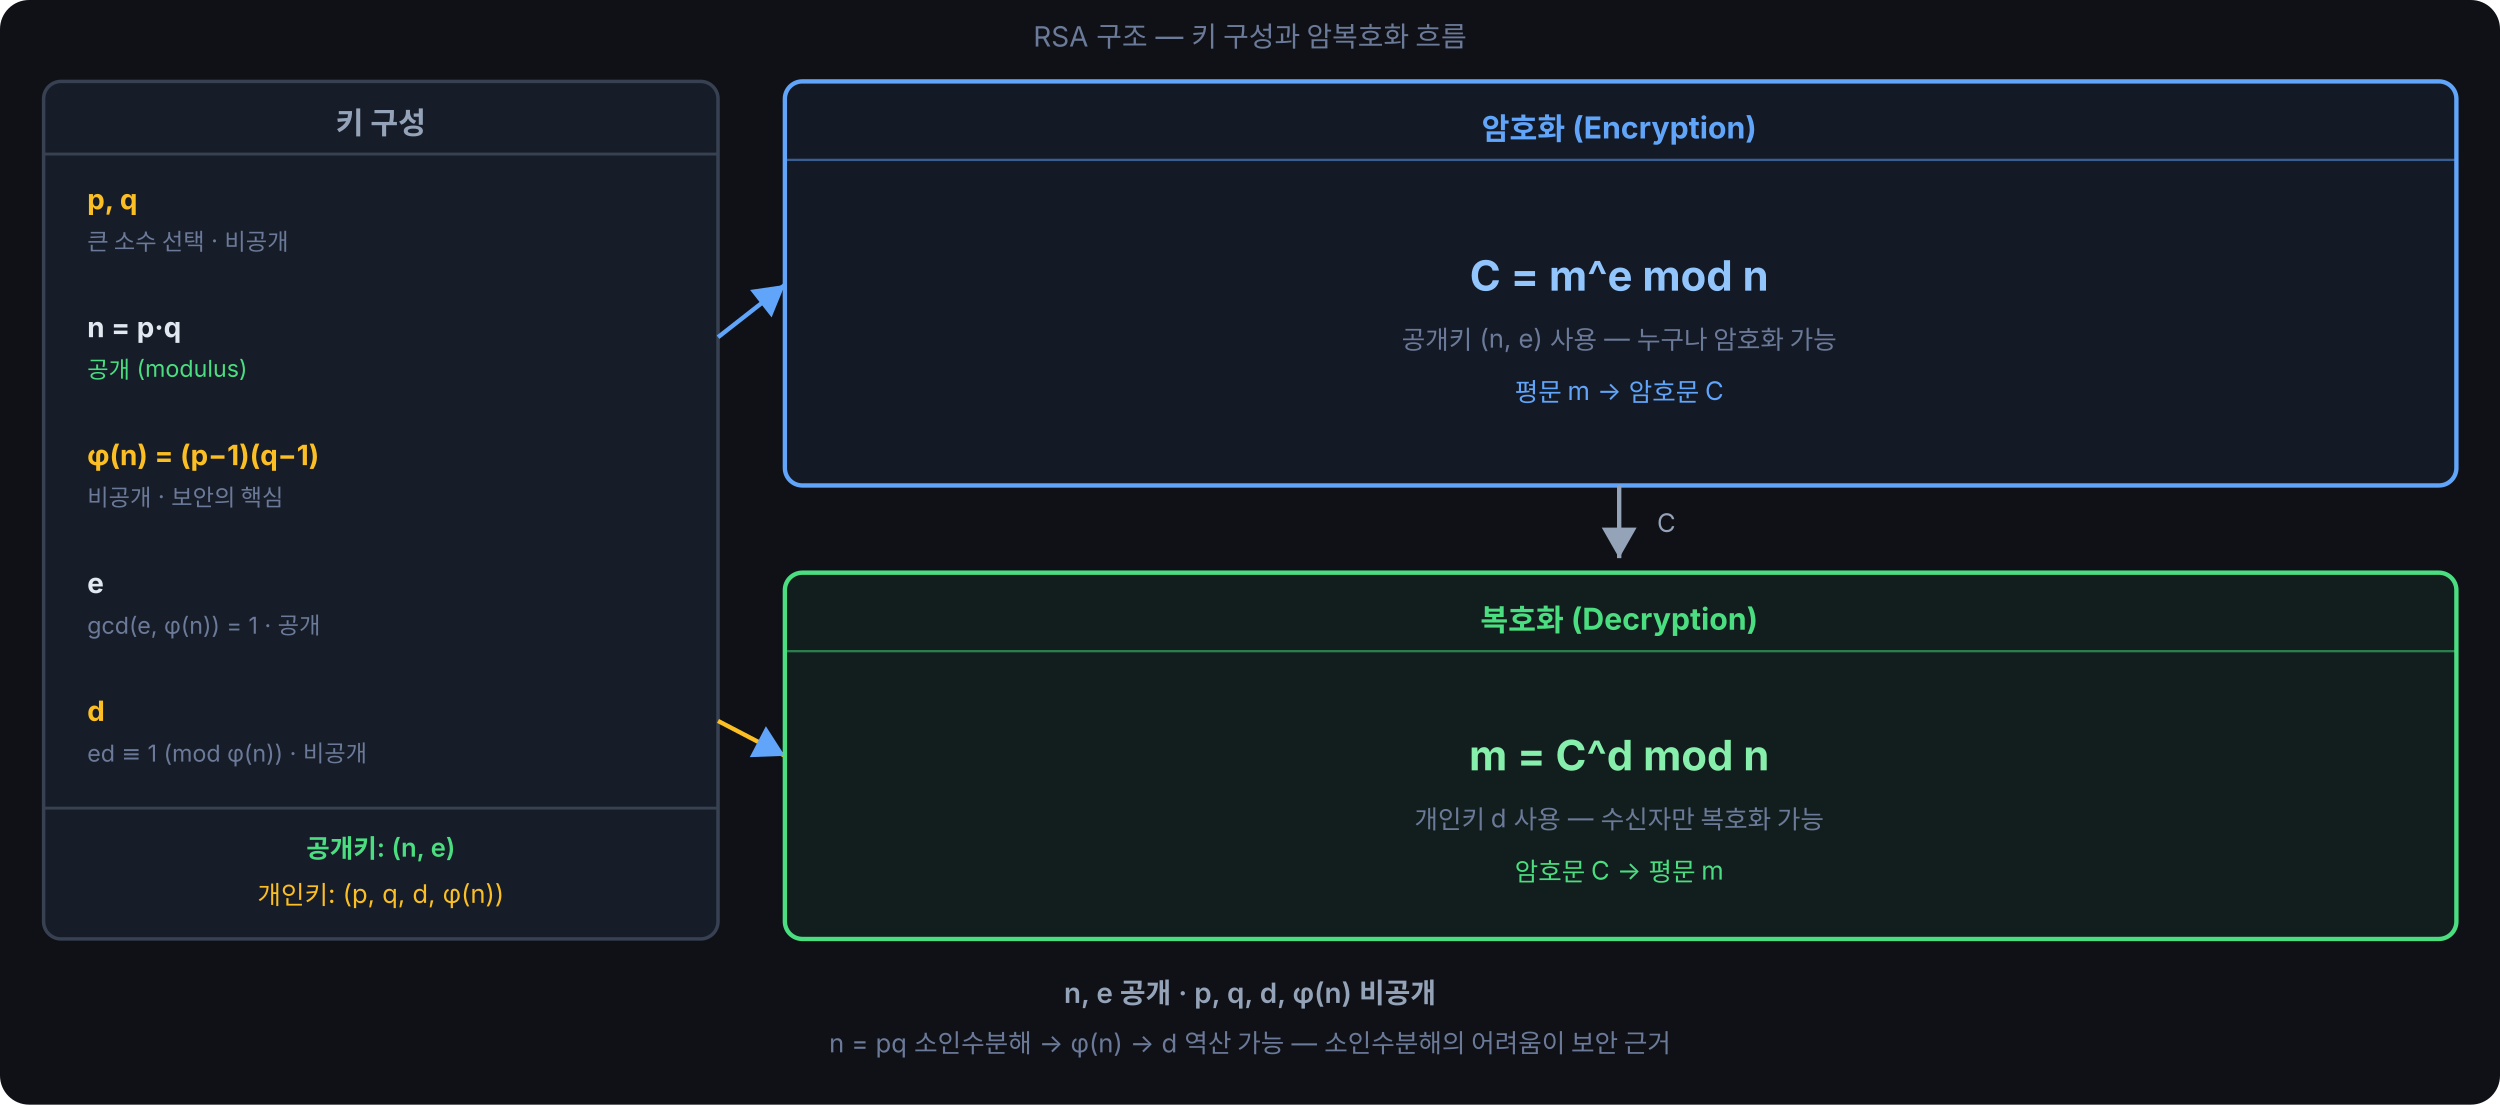
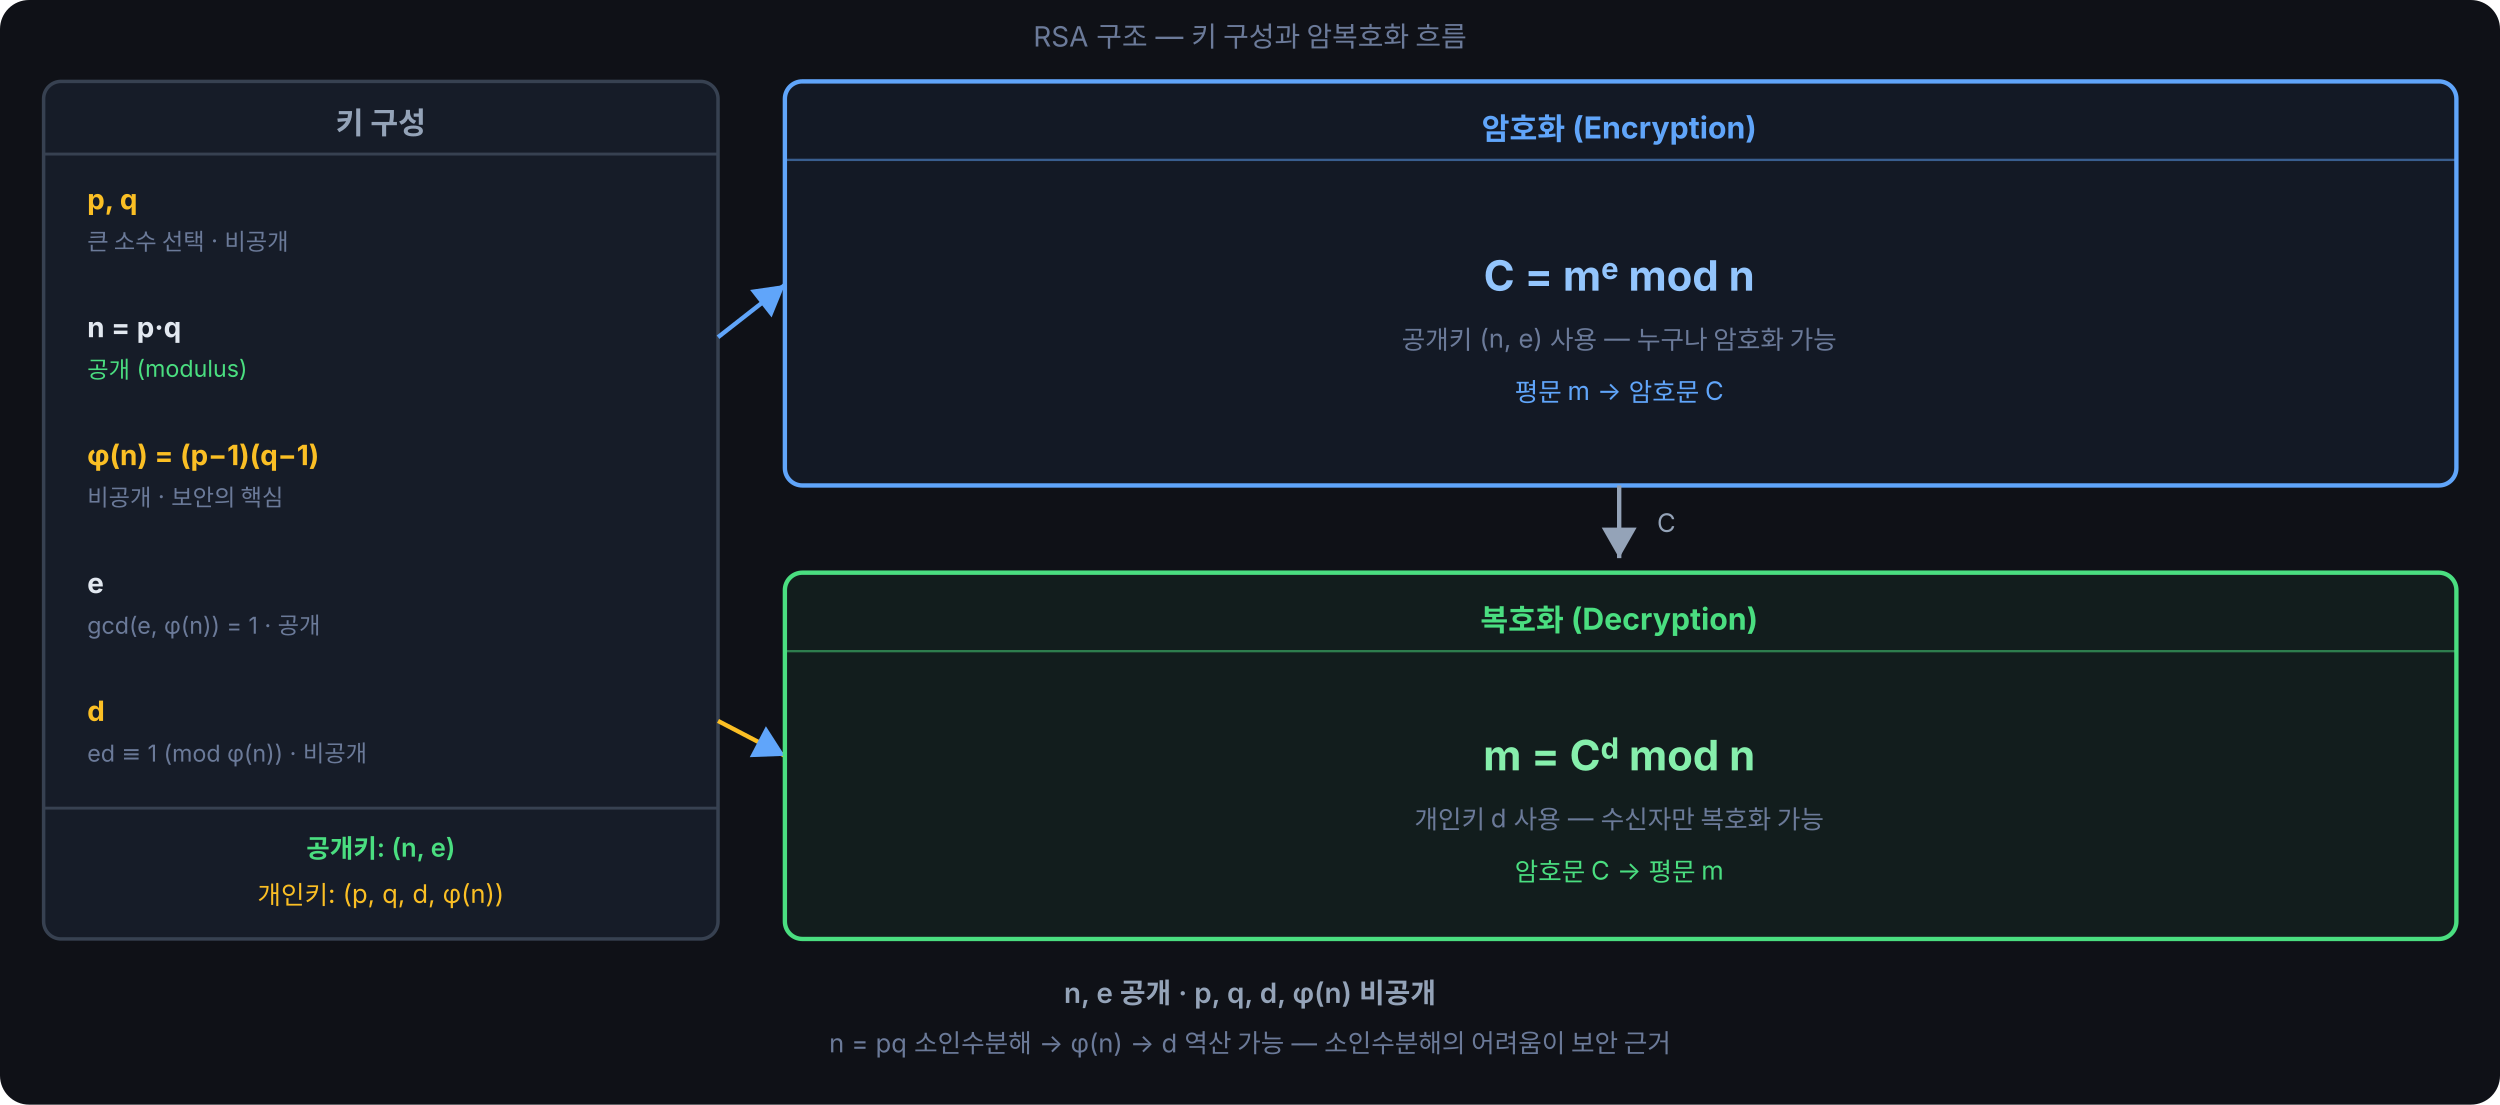
<svg xmlns="http://www.w3.org/2000/svg" viewBox="0 0 860 380" width="1290" height="570">
  <rect width="860" height="380" fill="#0f1117" rx="10" />
  <text x="430" y="16" text-anchor="middle" font-family="system-ui,-apple-system,sans-serif" font-size="9.6" fill="#6b7a99">RSA 구조 — 키 구성과 암복호화 흐름</text>
  <defs>
    <marker id="arr-blue" markerWidth="8" markerHeight="8" refX="7" refY="4" orient="auto">
      <polygon points="0,0 7,4 0,8" fill="#60a5fa" />
    </marker>
    <marker id="arr-gray" markerWidth="8" markerHeight="8" refX="7" refY="4" orient="auto">
      <polygon points="0,0 7,4 0,8" fill="#94a3b8" />
    </marker>
  </defs>
  <rect x="15" y="28" width="232" height="295" rx="6" fill="rgba(30,41,59,0.5)" stroke="#374151" stroke-width="1.2" />
  <text x="131" y="46" text-anchor="middle" font-family="system-ui,-apple-system,sans-serif" font-size="10.4" font-weight="700" fill="#94a3b8">키 구성</text>
  <line x1="15" y1="53" x2="247" y2="53" stroke="#374151" stroke-width="1" />
  <text x="30" y="72" font-family="system-ui,-apple-system,sans-serif" font-size="9.6" font-weight="700" fill="#fbbf24">p, q</text>
  <text x="30" y="86" font-family="system-ui,-apple-system,sans-serif" font-size="8" fill="#6b7a99">큰 소수 선택 · 비공개</text>
  <text x="30" y="116" font-family="system-ui,-apple-system,sans-serif" font-size="9.6" font-weight="700" fill="#e2e8f0">n = p·q</text>
  <text x="30" y="130" font-family="system-ui,-apple-system,sans-serif" font-size="8" fill="#4ade80">공개 (modulus)</text>
  <text x="30" y="160" font-family="system-ui,-apple-system,sans-serif" font-size="9.6" font-weight="700" fill="#fbbf24">φ(n) = (p−1)(q−1)</text>
  <text x="30" y="174" font-family="system-ui,-apple-system,sans-serif" font-size="8" fill="#6b7a99">비공개 · 보안의 핵심</text>
  <text x="30" y="204" font-family="system-ui,-apple-system,sans-serif" font-size="9.6" font-weight="700" fill="#e2e8f0">e</text>
  <text x="30" y="218" font-family="system-ui,-apple-system,sans-serif" font-size="8" fill="#6b7a99">gcd(e, φ(n)) = 1 · 공개</text>
  <text x="30" y="248" font-family="system-ui,-apple-system,sans-serif" font-size="9.6" font-weight="700" fill="#fbbf24">d</text>
  <text x="30" y="262" font-family="system-ui,-apple-system,sans-serif" font-size="8" fill="#6b7a99">ed ≡ 1 (mod φ(n)) · 비공개</text>
  <line x1="15" y1="278" x2="247" y2="278" stroke="#374151" stroke-width="1" />
  <text x="131" y="295" text-anchor="middle" font-family="system-ui,-apple-system,sans-serif" font-size="8.8" font-weight="600" fill="#4ade80">공개키: (n, e)</text>
  <text x="131" y="311" text-anchor="middle" font-family="system-ui,-apple-system,sans-serif" font-size="8.8" fill="#fbbf24">개인키: (p, q, d, φ(n))</text>
  <line x1="247" y1="116" x2="270" y2="98" stroke="#60a5fa" stroke-width="1.5" marker-end="url(#arr-blue)" />
  <line x1="247" y1="248" x2="270" y2="260" stroke="#fbbf24" stroke-width="1.5" marker-end="url(#arr-blue)" />
  <rect x="270" y="28" width="575" height="139" rx="6" fill="rgba(96,165,250,0.06)" stroke="#60a5fa" stroke-width="1.5" />
  <text x="557" y="48" text-anchor="middle" font-family="system-ui,-apple-system,sans-serif" font-size="10.4" font-weight="700" fill="#60a5fa">암호화 (Encryption)</text>
  <line x1="270" y1="55" x2="845" y2="55" stroke="#60a5fa" stroke-width="0.8" stroke-opacity="0.5" />
-   <text x="557" y="100" text-anchor="middle" font-family="system-ui,-apple-system,sans-serif" font-size="14.4" font-weight="700" fill="#93c5fd">C = m^e  mod n</text>
+   <text x="557" y="100" text-anchor="middle" font-family="system-ui,-apple-system,sans-serif" font-size="14.4" font-weight="700" fill="#93c5fd">C = m<tspan baseline-shift="super" font-size="70%">e</tspan>  mod n</text>
  <text x="557" y="120" text-anchor="middle" font-family="system-ui,-apple-system,sans-serif" font-size="8.8" fill="#6b7a99">공개키 (n, e) 사용 — 누구나 암호화 가능</text>
  <text x="557" y="138" text-anchor="middle" font-family="system-ui,-apple-system,sans-serif" font-size="8.8" fill="#60a5fa">평문 m  →  암호문 C</text>
  <line x1="557" y1="167" x2="557" y2="192" stroke="#94a3b8" stroke-width="1.5" marker-end="url(#arr-gray)" />
  <text x="570" y="183" font-family="system-ui,-apple-system,sans-serif" font-size="8.8" fill="#94a3b8">C</text>
  <rect x="270" y="197" width="575" height="126" rx="6" fill="rgba(74,222,128,0.06)" stroke="#4ade80" stroke-width="1.5" />
  <text x="557" y="217" text-anchor="middle" font-family="system-ui,-apple-system,sans-serif" font-size="10.4" font-weight="700" fill="#4ade80">복호화 (Decryption)</text>
  <line x1="270" y1="224" x2="845" y2="224" stroke="#4ade80" stroke-width="0.8" stroke-opacity="0.5" />
-   <text x="557" y="265" text-anchor="middle" font-family="system-ui,-apple-system,sans-serif" font-size="14.4" font-weight="700" fill="#86efac">m = C^d  mod n</text>
+   <text x="557" y="265" text-anchor="middle" font-family="system-ui,-apple-system,sans-serif" font-size="14.4" font-weight="700" fill="#86efac">m = C<tspan baseline-shift="super" font-size="70%">d</tspan>  mod n</text>
  <text x="557" y="285" text-anchor="middle" font-family="system-ui,-apple-system,sans-serif" font-size="8.8" fill="#6b7a99">개인키 d 사용 — 수신자만 복호화 가능</text>
  <text x="557" y="303" text-anchor="middle" font-family="system-ui,-apple-system,sans-serif" font-size="8.8" fill="#4ade80">암호문 C  →  평문 m</text>
  <text x="430" y="345" text-anchor="middle" font-family="system-ui,-apple-system,sans-serif" font-size="9.6" font-weight="600" fill="#94a3b8">n, e 공개  ·  p, q, d, φ(n) 비공개</text>
  <text x="430" y="362" text-anchor="middle" font-family="system-ui,-apple-system,sans-serif" font-size="8.8" fill="#6b7a99">n = pq 소인수분해 → φ(n) → d 역산 가능  — 소인수분해의 어려움이 보안 근거</text>
</svg>
